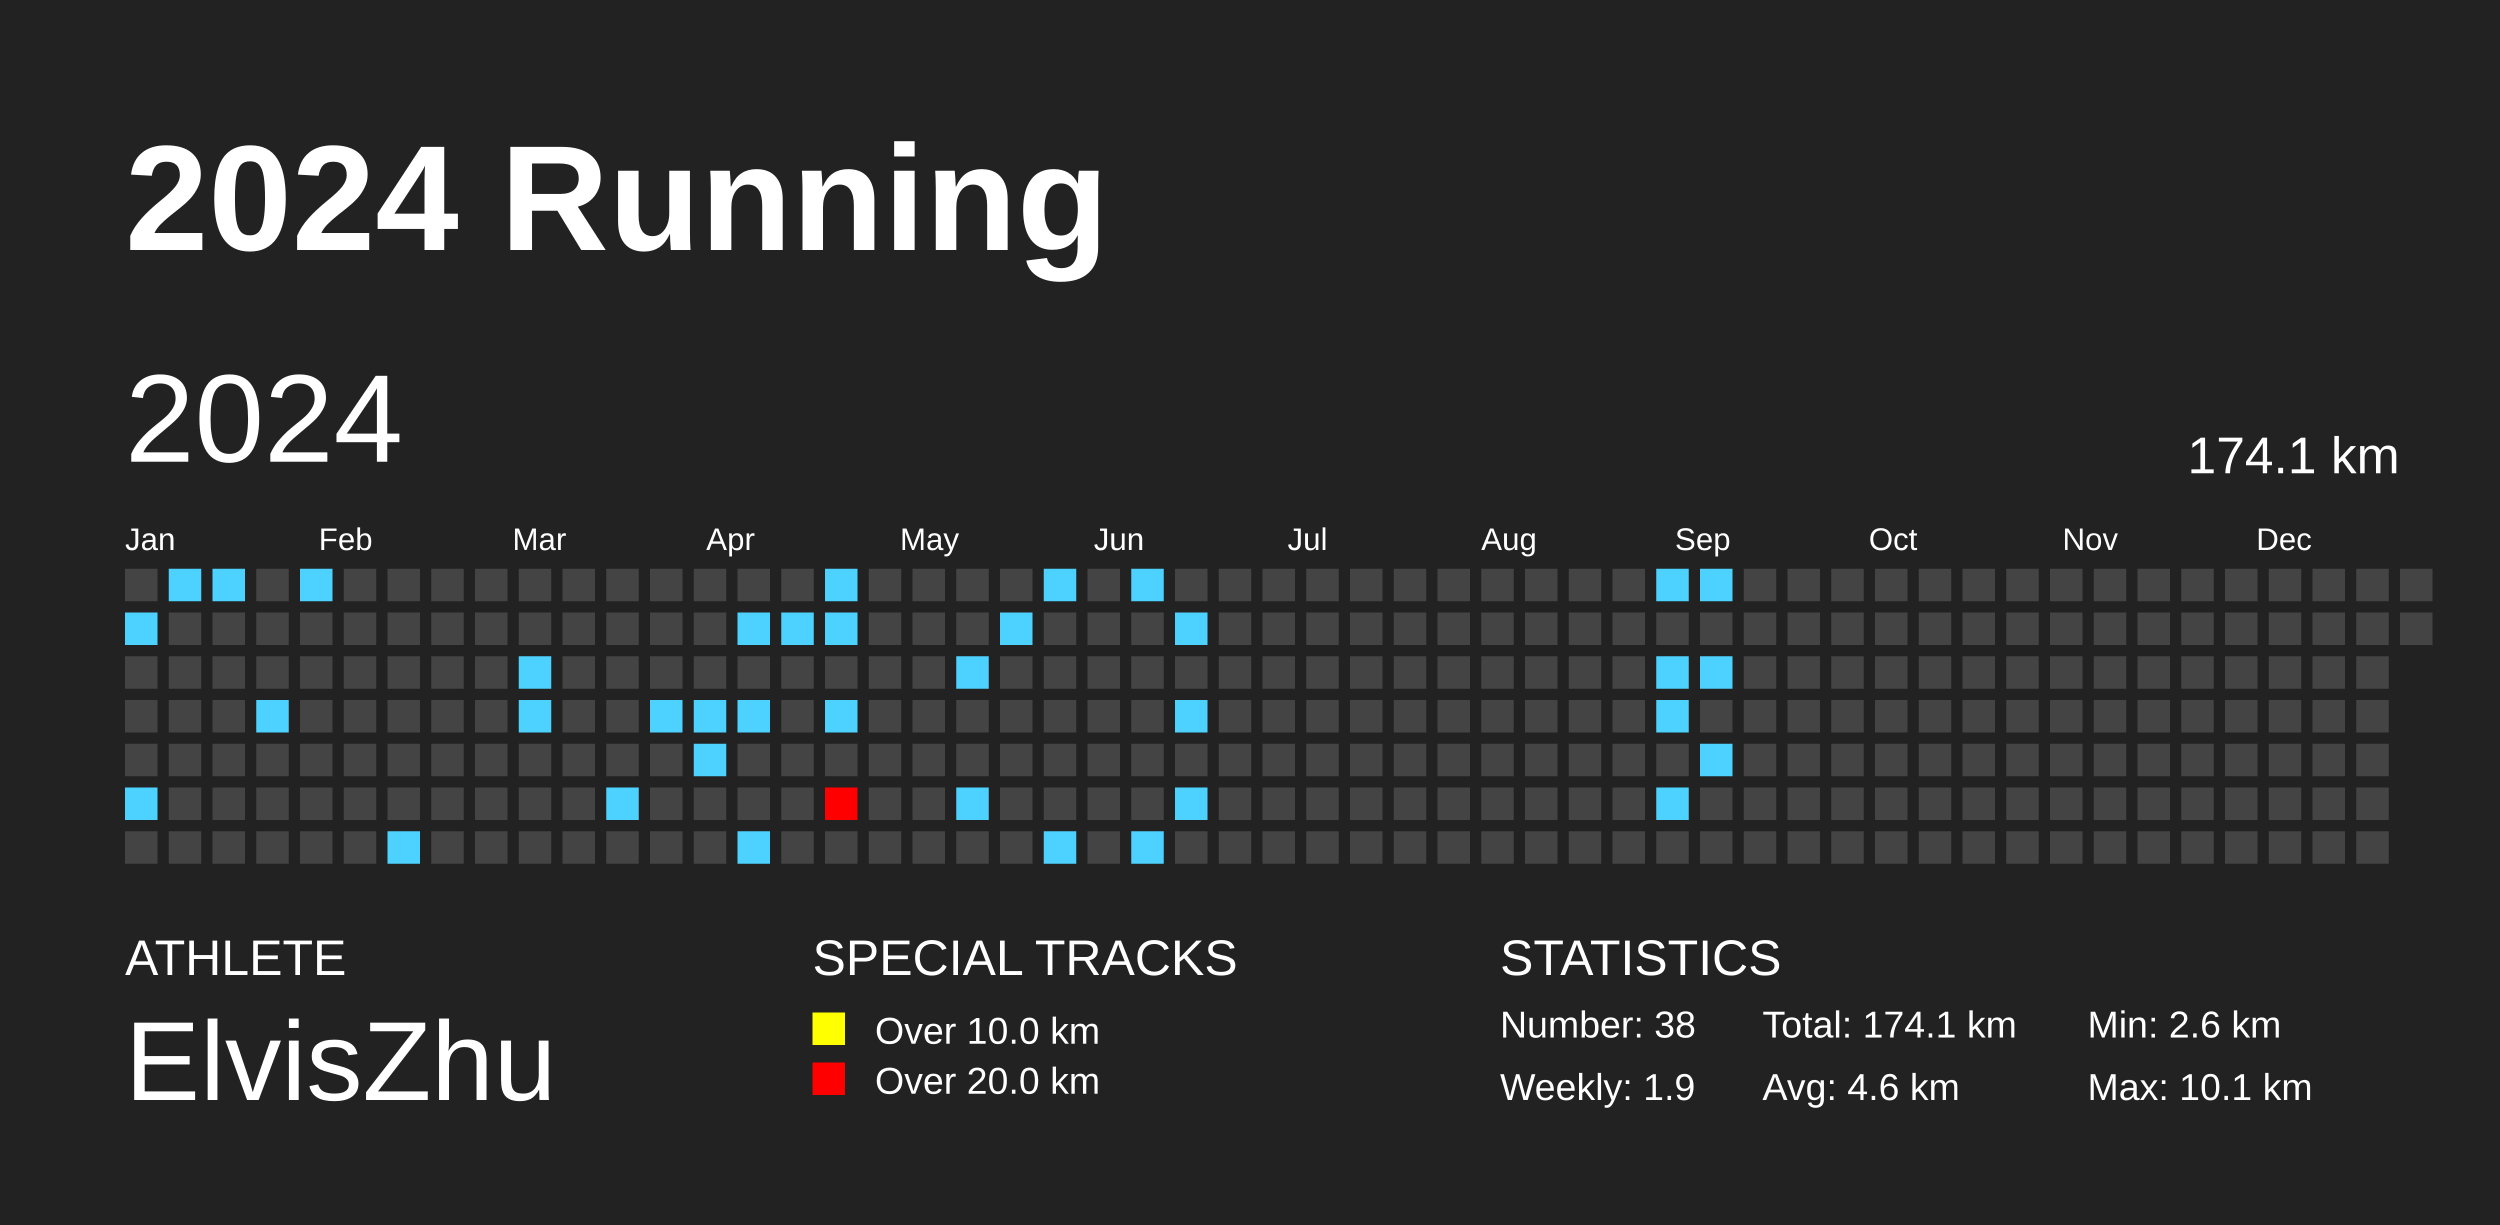
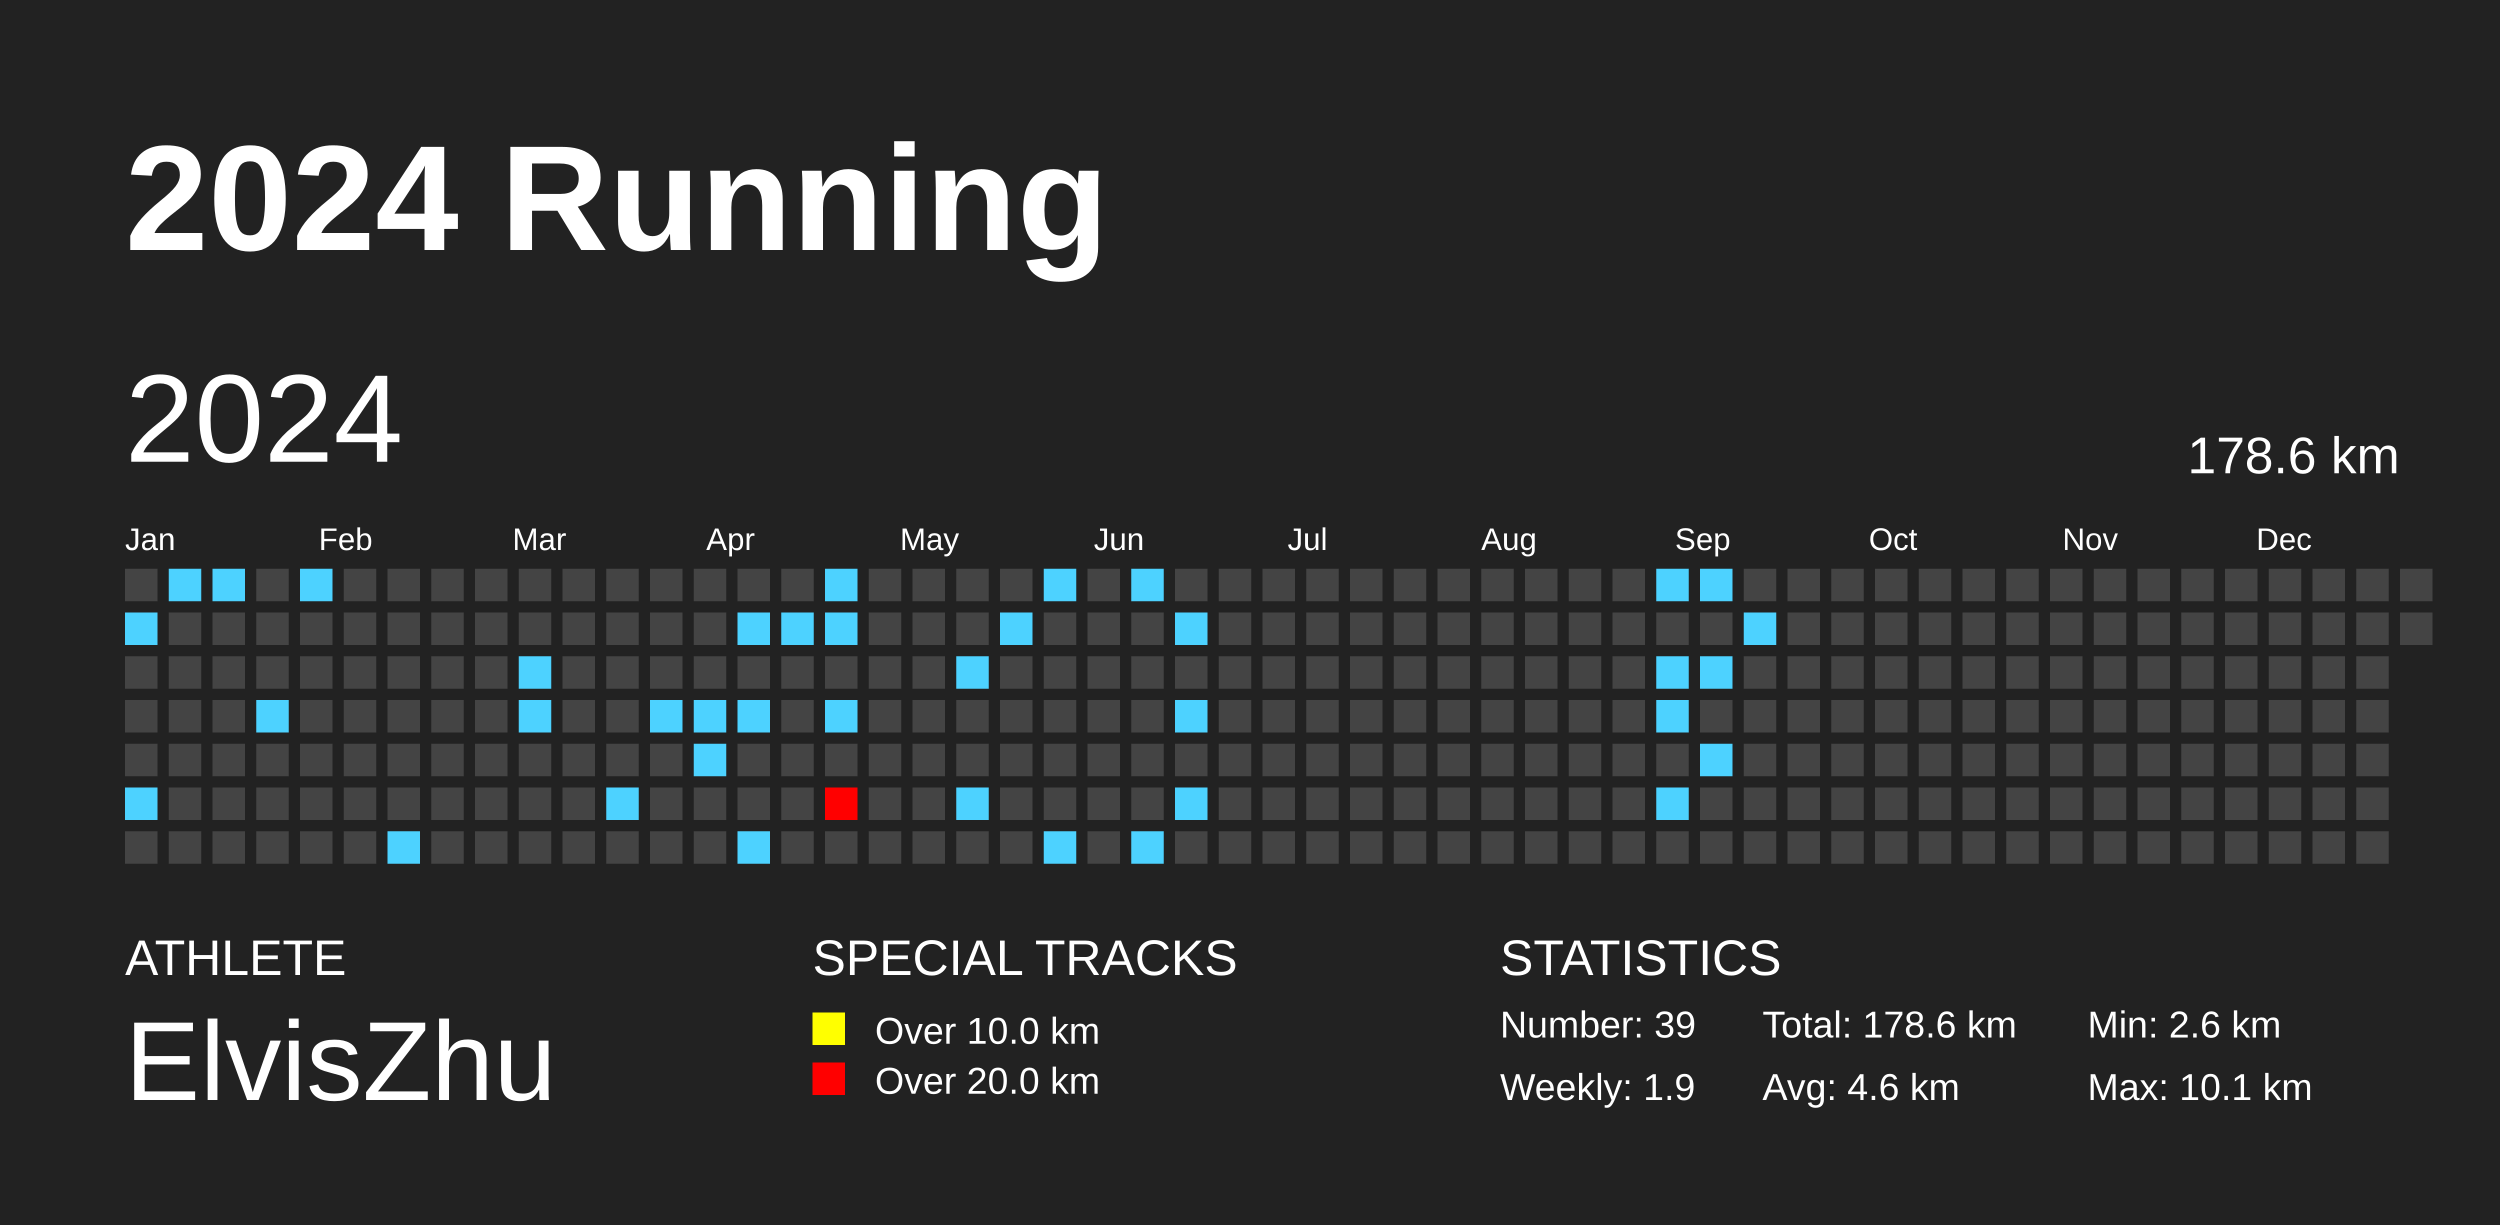
<svg xmlns="http://www.w3.org/2000/svg" baseProfile="full" height="98mm" version="1.1" viewBox="0,0,200,98" width="200mm">
  <defs />
  <rect fill="#222222" height="98" width="200" x="0" y="0" />
  <text fill="#FFFFFF" style="font-size:12px; font-family:Arial; font-weight:bold;" x="10" y="20">2024 Running</text>
  <text fill="#FFFFFF" style="font-size:4px; font-family:Arial" x="10" y="78">ATHLETE</text>
  <text fill="#FFFFFF" style="font-size:9px; font-family:Arial" x="10" y="88">ElvisZhu</text>
  <text fill="#FFFFFF" style="font-size:4px; font-family:Arial" x="65" y="78">SPECIAL TRACKS</text>
  <rect fill="yellow" height="2.6" width="2.6" x="65" y="81" />
  <text fill="#FFFFFF" style="font-size:3px; font-family:Arial" x="70" y="83.5">Over 10.0 km</text>
  <rect fill="red" height="2.6" width="2.6" x="65" y="85" />
  <text fill="#FFFFFF" style="font-size:3px; font-family:Arial" x="70" y="87.5">Over 20.0 km</text>
  <text fill="#FFFFFF" style="font-size:4px; font-family:Arial" x="120" y="78">STATISTICS</text>
-   <text fill="#FFFFFF" style="font-size:3px; font-family:Arial" x="120" y="83">Number: 38</text>
+   <text fill="#FFFFFF" style="font-size:3px; font-family:Arial" x="120" y="83">Number: 39</text>
  <text fill="#FFFFFF" style="font-size:3px; font-family:Arial" x="120" y="88">Weekly: 1.9</text>
-   <text fill="#FFFFFF" style="font-size:3px; font-family:Arial" x="141" y="83">Total: 174.1 km</text>
+   <text fill="#FFFFFF" style="font-size:3px; font-family:Arial" x="141" y="83">Total: 178.6 km</text>
  <text fill="#FFFFFF" style="font-size:3px; font-family:Arial" x="141" y="88">Avg: 4.6 km</text>
  <text fill="#FFFFFF" style="font-size:3px; font-family:Arial" x="167" y="83">Min: 2.6 km</text>
  <text fill="#FFFFFF" style="font-size:3px; font-family:Arial" x="167" y="88">Max: 10.1 km</text>
  <text dominant-baseline="hanging" fill="#FFFFFF" style="font-size:10.0px; font-family:Arial;" x="10" y="30">2024</text>
-   <text dominant-baseline="hanging" fill="#FFFFFF" style="font-size:4.125px; font-family:Arial;" x="175" y="35">174.1 km</text>
+   <text dominant-baseline="hanging" fill="#FFFFFF" style="font-size:4.125px; font-family:Arial;" x="175" y="35">178.6 km</text>
  <text fill="#FFFFFF" style="font-size:2.5px; font-family:Arial" x="10.0" y="44">Jan</text>
  <text fill="#FFFFFF" style="font-size:2.5px; font-family:Arial" x="25.5" y="44">Feb</text>
  <text fill="#FFFFFF" style="font-size:2.5px; font-family:Arial" x="41.0" y="44">Mar</text>
  <text fill="#FFFFFF" style="font-size:2.5px; font-family:Arial" x="56.5" y="44">Apr</text>
  <text fill="#FFFFFF" style="font-size:2.5px; font-family:Arial" x="72.0" y="44">May</text>
  <text fill="#FFFFFF" style="font-size:2.5px; font-family:Arial" x="87.5" y="44">Jun</text>
  <text fill="#FFFFFF" style="font-size:2.5px; font-family:Arial" x="103.0" y="44">Jul</text>
  <text fill="#FFFFFF" style="font-size:2.5px; font-family:Arial" x="118.5" y="44">Aug</text>
  <text fill="#FFFFFF" style="font-size:2.5px; font-family:Arial" x="134.0" y="44">Sep</text>
  <text fill="#FFFFFF" style="font-size:2.5px; font-family:Arial" x="149.5" y="44">Oct</text>
  <text fill="#FFFFFF" style="font-size:2.5px; font-family:Arial" x="165.0" y="44">Nov</text>
  <text fill="#FFFFFF" style="font-size:2.5px; font-family:Arial" x="180.5" y="44">Dec</text>
  <rect fill="#444444" height="2.6" width="2.6" x="10.0" y="45.5" />
  <rect fill="#4dd2ff" height="2.6" width="2.6" x="10.0" y="49.0" />
  <rect fill="#444444" height="2.6" width="2.6" x="10.0" y="52.5" />
  <rect fill="#444444" height="2.6" width="2.6" x="10.0" y="56.0" />
  <rect fill="#444444" height="2.6" width="2.6" x="10.0" y="59.5" />
  <rect fill="#4dd2ff" height="2.6" width="2.6" x="10.0" y="63.0" />
  <rect fill="#444444" height="2.6" width="2.6" x="10.0" y="66.5" />
  <rect fill="#4dd2ff" height="2.6" width="2.6" x="13.5" y="45.5" />
  <rect fill="#444444" height="2.6" width="2.6" x="13.5" y="49.0" />
  <rect fill="#444444" height="2.6" width="2.6" x="13.5" y="52.5" />
  <rect fill="#444444" height="2.6" width="2.6" x="13.5" y="56.0" />
  <rect fill="#444444" height="2.6" width="2.6" x="13.5" y="59.5" />
  <rect fill="#444444" height="2.6" width="2.6" x="13.5" y="63.0" />
  <rect fill="#444444" height="2.6" width="2.6" x="13.5" y="66.5" />
  <rect fill="#4dd2ff" height="2.6" width="2.6" x="17.0" y="45.5" />
  <rect fill="#444444" height="2.6" width="2.6" x="17.0" y="49.0" />
  <rect fill="#444444" height="2.6" width="2.6" x="17.0" y="52.5" />
  <rect fill="#444444" height="2.6" width="2.6" x="17.0" y="56.0" />
  <rect fill="#444444" height="2.6" width="2.6" x="17.0" y="59.5" />
  <rect fill="#444444" height="2.6" width="2.6" x="17.0" y="63.0" />
  <rect fill="#444444" height="2.6" width="2.6" x="17.0" y="66.5" />
  <rect fill="#444444" height="2.6" width="2.6" x="20.5" y="45.5" />
  <rect fill="#444444" height="2.6" width="2.6" x="20.5" y="49.0" />
  <rect fill="#444444" height="2.6" width="2.6" x="20.5" y="52.5" />
  <rect fill="#4dd2ff" height="2.6" width="2.6" x="20.5" y="56.0" />
  <rect fill="#444444" height="2.6" width="2.6" x="20.5" y="59.5" />
  <rect fill="#444444" height="2.6" width="2.6" x="20.5" y="63.0" />
  <rect fill="#444444" height="2.6" width="2.6" x="20.5" y="66.5" />
  <rect fill="#4dd2ff" height="2.6" width="2.6" x="24.0" y="45.5" />
  <rect fill="#444444" height="2.6" width="2.6" x="24.0" y="49.0" />
  <rect fill="#444444" height="2.6" width="2.6" x="24.0" y="52.5" />
  <rect fill="#444444" height="2.6" width="2.6" x="24.0" y="56.0" />
  <rect fill="#444444" height="2.6" width="2.6" x="24.0" y="59.5" />
  <rect fill="#444444" height="2.6" width="2.6" x="24.0" y="63.0" />
  <rect fill="#444444" height="2.6" width="2.6" x="24.0" y="66.5" />
  <rect fill="#444444" height="2.6" width="2.6" x="27.5" y="45.5" />
  <rect fill="#444444" height="2.6" width="2.6" x="27.5" y="49.0" />
  <rect fill="#444444" height="2.6" width="2.6" x="27.5" y="52.5" />
  <rect fill="#444444" height="2.6" width="2.6" x="27.5" y="56.0" />
  <rect fill="#444444" height="2.6" width="2.6" x="27.5" y="59.5" />
  <rect fill="#444444" height="2.6" width="2.6" x="27.5" y="63.0" />
  <rect fill="#444444" height="2.6" width="2.6" x="27.5" y="66.5" />
  <rect fill="#444444" height="2.6" width="2.6" x="31.0" y="45.5" />
  <rect fill="#444444" height="2.6" width="2.6" x="31.0" y="49.0" />
  <rect fill="#444444" height="2.6" width="2.6" x="31.0" y="52.5" />
  <rect fill="#444444" height="2.6" width="2.6" x="31.0" y="56.0" />
  <rect fill="#444444" height="2.6" width="2.6" x="31.0" y="59.5" />
  <rect fill="#444444" height="2.6" width="2.6" x="31.0" y="63.0" />
  <rect fill="#4dd2ff" height="2.6" width="2.6" x="31.0" y="66.5" />
  <rect fill="#444444" height="2.6" width="2.6" x="34.5" y="45.5" />
  <rect fill="#444444" height="2.6" width="2.6" x="34.5" y="49.0" />
  <rect fill="#444444" height="2.6" width="2.6" x="34.5" y="52.5" />
  <rect fill="#444444" height="2.6" width="2.6" x="34.5" y="56.0" />
  <rect fill="#444444" height="2.6" width="2.6" x="34.5" y="59.5" />
  <rect fill="#444444" height="2.6" width="2.6" x="34.5" y="63.0" />
  <rect fill="#444444" height="2.6" width="2.6" x="34.5" y="66.5" />
  <rect fill="#444444" height="2.6" width="2.6" x="38.0" y="45.5" />
  <rect fill="#444444" height="2.6" width="2.6" x="38.0" y="49.0" />
  <rect fill="#444444" height="2.6" width="2.6" x="38.0" y="52.5" />
  <rect fill="#444444" height="2.6" width="2.6" x="38.0" y="56.0" />
  <rect fill="#444444" height="2.6" width="2.6" x="38.0" y="59.5" />
  <rect fill="#444444" height="2.6" width="2.6" x="38.0" y="63.0" />
  <rect fill="#444444" height="2.6" width="2.6" x="38.0" y="66.5" />
  <rect fill="#444444" height="2.6" width="2.6" x="41.5" y="45.5" />
  <rect fill="#444444" height="2.6" width="2.6" x="41.5" y="49.0" />
  <rect fill="#4dd2ff" height="2.6" width="2.6" x="41.5" y="52.5" />
  <rect fill="#4dd2ff" height="2.6" width="2.6" x="41.5" y="56.0" />
  <rect fill="#444444" height="2.6" width="2.6" x="41.5" y="59.5" />
  <rect fill="#444444" height="2.6" width="2.6" x="41.5" y="63.0" />
  <rect fill="#444444" height="2.6" width="2.6" x="41.5" y="66.5" />
  <rect fill="#444444" height="2.6" width="2.6" x="45.0" y="45.5" />
  <rect fill="#444444" height="2.6" width="2.6" x="45.0" y="49.0" />
  <rect fill="#444444" height="2.6" width="2.6" x="45.0" y="52.5" />
  <rect fill="#444444" height="2.6" width="2.6" x="45.0" y="56.0" />
  <rect fill="#444444" height="2.6" width="2.6" x="45.0" y="59.5" />
  <rect fill="#444444" height="2.6" width="2.6" x="45.0" y="63.0" />
  <rect fill="#444444" height="2.6" width="2.6" x="45.0" y="66.5" />
  <rect fill="#444444" height="2.6" width="2.6" x="48.5" y="45.5" />
  <rect fill="#444444" height="2.6" width="2.6" x="48.5" y="49.0" />
  <rect fill="#444444" height="2.6" width="2.6" x="48.5" y="52.5" />
  <rect fill="#444444" height="2.6" width="2.6" x="48.5" y="56.0" />
  <rect fill="#444444" height="2.6" width="2.6" x="48.5" y="59.5" />
  <rect fill="#4dd2ff" height="2.6" width="2.6" x="48.5" y="63.0" />
  <rect fill="#444444" height="2.6" width="2.6" x="48.5" y="66.5" />
  <rect fill="#444444" height="2.6" width="2.6" x="52.0" y="45.5" />
  <rect fill="#444444" height="2.6" width="2.6" x="52.0" y="49.0" />
  <rect fill="#444444" height="2.6" width="2.6" x="52.0" y="52.5" />
  <rect fill="#4dd2ff" height="2.6" width="2.6" x="52.0" y="56.0" />
  <rect fill="#444444" height="2.6" width="2.6" x="52.0" y="59.5" />
  <rect fill="#444444" height="2.6" width="2.6" x="52.0" y="63.0" />
  <rect fill="#444444" height="2.6" width="2.6" x="52.0" y="66.5" />
  <rect fill="#444444" height="2.6" width="2.6" x="55.5" y="45.5" />
  <rect fill="#444444" height="2.6" width="2.6" x="55.5" y="49.0" />
  <rect fill="#444444" height="2.6" width="2.6" x="55.5" y="52.5" />
  <rect fill="#4dd2ff" height="2.6" width="2.6" x="55.5" y="56.0" />
  <rect fill="#4dd2ff" height="2.6" width="2.6" x="55.5" y="59.5" />
  <rect fill="#444444" height="2.6" width="2.6" x="55.5" y="63.0" />
  <rect fill="#444444" height="2.6" width="2.6" x="55.5" y="66.5" />
  <rect fill="#444444" height="2.6" width="2.6" x="59.0" y="45.5" />
  <rect fill="#4dd2ff" height="2.6" width="2.6" x="59.0" y="49.0" />
  <rect fill="#444444" height="2.6" width="2.6" x="59.0" y="52.5" />
  <rect fill="#4dd2ff" height="2.6" width="2.6" x="59.0" y="56.0" />
  <rect fill="#444444" height="2.6" width="2.6" x="59.0" y="59.5" />
  <rect fill="#444444" height="2.6" width="2.6" x="59.0" y="63.0" />
  <rect fill="#4dd2ff" height="2.6" width="2.6" x="59.0" y="66.5" />
  <rect fill="#444444" height="2.6" width="2.6" x="62.5" y="45.5" />
  <rect fill="#4dd2ff" height="2.6" width="2.6" x="62.5" y="49.0" />
  <rect fill="#444444" height="2.6" width="2.6" x="62.5" y="52.5" />
  <rect fill="#444444" height="2.6" width="2.6" x="62.5" y="56.0" />
  <rect fill="#444444" height="2.6" width="2.6" x="62.5" y="59.5" />
  <rect fill="#444444" height="2.6" width="2.6" x="62.5" y="63.0" />
  <rect fill="#444444" height="2.6" width="2.6" x="62.5" y="66.5" />
  <rect fill="#4dd2ff" height="2.6" width="2.6" x="66.0" y="45.5" />
  <rect fill="#4dd2ff" height="2.6" width="2.6" x="66.0" y="49.0" />
  <rect fill="#444444" height="2.6" width="2.6" x="66.0" y="52.5" />
  <rect fill="#4dd2ff" height="2.6" width="2.6" x="66.0" y="56.0" />
  <rect fill="#444444" height="2.6" width="2.6" x="66.0" y="59.5" />
  <rect fill="#ff0000" height="2.6" width="2.6" x="66.0" y="63.0" />
  <rect fill="#444444" height="2.6" width="2.6" x="66.0" y="66.5" />
  <rect fill="#444444" height="2.6" width="2.6" x="69.5" y="45.5" />
  <rect fill="#444444" height="2.6" width="2.6" x="69.5" y="49.0" />
  <rect fill="#444444" height="2.6" width="2.6" x="69.5" y="52.5" />
  <rect fill="#444444" height="2.6" width="2.6" x="69.5" y="56.0" />
  <rect fill="#444444" height="2.6" width="2.6" x="69.5" y="59.5" />
  <rect fill="#444444" height="2.6" width="2.6" x="69.5" y="63.0" />
  <rect fill="#444444" height="2.6" width="2.6" x="69.5" y="66.5" />
  <rect fill="#444444" height="2.6" width="2.6" x="73.0" y="45.5" />
  <rect fill="#444444" height="2.6" width="2.6" x="73.0" y="49.0" />
  <rect fill="#444444" height="2.6" width="2.6" x="73.0" y="52.5" />
  <rect fill="#444444" height="2.6" width="2.6" x="73.0" y="56.0" />
  <rect fill="#444444" height="2.6" width="2.6" x="73.0" y="59.5" />
  <rect fill="#444444" height="2.6" width="2.6" x="73.0" y="63.0" />
  <rect fill="#444444" height="2.6" width="2.6" x="73.0" y="66.5" />
  <rect fill="#444444" height="2.6" width="2.6" x="76.5" y="45.5" />
  <rect fill="#444444" height="2.6" width="2.6" x="76.5" y="49.0" />
  <rect fill="#4dd2ff" height="2.6" width="2.6" x="76.5" y="52.5" />
  <rect fill="#444444" height="2.6" width="2.6" x="76.5" y="56.0" />
  <rect fill="#444444" height="2.6" width="2.6" x="76.5" y="59.5" />
  <rect fill="#4dd2ff" height="2.6" width="2.6" x="76.5" y="63.0" />
  <rect fill="#444444" height="2.6" width="2.6" x="76.5" y="66.5" />
  <rect fill="#444444" height="2.6" width="2.6" x="80.0" y="45.5" />
  <rect fill="#4dd2ff" height="2.6" width="2.6" x="80.0" y="49.0" />
  <rect fill="#444444" height="2.6" width="2.6" x="80.0" y="52.5" />
  <rect fill="#444444" height="2.6" width="2.6" x="80.0" y="56.0" />
  <rect fill="#444444" height="2.6" width="2.6" x="80.0" y="59.5" />
  <rect fill="#444444" height="2.6" width="2.6" x="80.0" y="63.0" />
  <rect fill="#444444" height="2.6" width="2.6" x="80.0" y="66.5" />
  <rect fill="#4dd2ff" height="2.6" width="2.6" x="83.5" y="45.5" />
  <rect fill="#444444" height="2.6" width="2.6" x="83.5" y="49.0" />
  <rect fill="#444444" height="2.6" width="2.6" x="83.5" y="52.5" />
  <rect fill="#444444" height="2.6" width="2.6" x="83.5" y="56.0" />
  <rect fill="#444444" height="2.6" width="2.6" x="83.5" y="59.5" />
  <rect fill="#444444" height="2.6" width="2.6" x="83.5" y="63.0" />
  <rect fill="#4dd2ff" height="2.6" width="2.6" x="83.5" y="66.5" />
  <rect fill="#444444" height="2.6" width="2.6" x="87.0" y="45.5" />
  <rect fill="#444444" height="2.6" width="2.6" x="87.0" y="49.0" />
  <rect fill="#444444" height="2.6" width="2.6" x="87.0" y="52.5" />
  <rect fill="#444444" height="2.6" width="2.6" x="87.0" y="56.0" />
  <rect fill="#444444" height="2.6" width="2.6" x="87.0" y="59.5" />
  <rect fill="#444444" height="2.6" width="2.6" x="87.0" y="63.0" />
  <rect fill="#444444" height="2.6" width="2.6" x="87.0" y="66.5" />
  <rect fill="#4dd2ff" height="2.6" width="2.6" x="90.5" y="45.5" />
  <rect fill="#444444" height="2.6" width="2.6" x="90.5" y="49.0" />
  <rect fill="#444444" height="2.6" width="2.6" x="90.5" y="52.5" />
  <rect fill="#444444" height="2.6" width="2.6" x="90.5" y="56.0" />
  <rect fill="#444444" height="2.6" width="2.6" x="90.5" y="59.5" />
  <rect fill="#444444" height="2.6" width="2.6" x="90.5" y="63.0" />
  <rect fill="#4dd2ff" height="2.6" width="2.6" x="90.5" y="66.5" />
  <rect fill="#444444" height="2.6" width="2.6" x="94.0" y="45.5" />
  <rect fill="#4dd2ff" height="2.6" width="2.6" x="94.0" y="49.0" />
  <rect fill="#444444" height="2.6" width="2.6" x="94.0" y="52.5" />
  <rect fill="#4dd2ff" height="2.6" width="2.6" x="94.0" y="56.0" />
  <rect fill="#444444" height="2.6" width="2.6" x="94.0" y="59.5" />
  <rect fill="#4dd2ff" height="2.6" width="2.6" x="94.0" y="63.0" />
  <rect fill="#444444" height="2.6" width="2.6" x="94.0" y="66.5" />
  <rect fill="#444444" height="2.6" width="2.6" x="97.5" y="45.5" />
  <rect fill="#444444" height="2.6" width="2.6" x="97.5" y="49.0" />
  <rect fill="#444444" height="2.6" width="2.6" x="97.5" y="52.5" />
  <rect fill="#444444" height="2.6" width="2.6" x="97.5" y="56.0" />
  <rect fill="#444444" height="2.6" width="2.6" x="97.5" y="59.5" />
  <rect fill="#444444" height="2.6" width="2.6" x="97.5" y="63.0" />
  <rect fill="#444444" height="2.6" width="2.6" x="97.5" y="66.5" />
  <rect fill="#444444" height="2.6" width="2.6" x="101.0" y="45.5" />
  <rect fill="#444444" height="2.6" width="2.6" x="101.0" y="49.0" />
  <rect fill="#444444" height="2.6" width="2.6" x="101.0" y="52.5" />
  <rect fill="#444444" height="2.6" width="2.6" x="101.0" y="56.0" />
  <rect fill="#444444" height="2.6" width="2.6" x="101.0" y="59.5" />
  <rect fill="#444444" height="2.6" width="2.6" x="101.0" y="63.0" />
  <rect fill="#444444" height="2.6" width="2.6" x="101.0" y="66.5" />
  <rect fill="#444444" height="2.6" width="2.6" x="104.5" y="45.5" />
  <rect fill="#444444" height="2.6" width="2.6" x="104.5" y="49.0" />
  <rect fill="#444444" height="2.6" width="2.6" x="104.5" y="52.5" />
  <rect fill="#444444" height="2.6" width="2.6" x="104.5" y="56.0" />
  <rect fill="#444444" height="2.6" width="2.6" x="104.5" y="59.5" />
  <rect fill="#444444" height="2.6" width="2.6" x="104.5" y="63.0" />
  <rect fill="#444444" height="2.6" width="2.6" x="104.5" y="66.5" />
  <rect fill="#444444" height="2.6" width="2.6" x="108.0" y="45.5" />
  <rect fill="#444444" height="2.6" width="2.6" x="108.0" y="49.0" />
  <rect fill="#444444" height="2.6" width="2.6" x="108.0" y="52.5" />
  <rect fill="#444444" height="2.6" width="2.6" x="108.0" y="56.0" />
  <rect fill="#444444" height="2.6" width="2.6" x="108.0" y="59.5" />
  <rect fill="#444444" height="2.6" width="2.6" x="108.0" y="63.0" />
  <rect fill="#444444" height="2.6" width="2.6" x="108.0" y="66.5" />
  <rect fill="#444444" height="2.6" width="2.6" x="111.5" y="45.5" />
  <rect fill="#444444" height="2.6" width="2.6" x="111.5" y="49.0" />
  <rect fill="#444444" height="2.6" width="2.6" x="111.5" y="52.5" />
  <rect fill="#444444" height="2.6" width="2.6" x="111.5" y="56.0" />
  <rect fill="#444444" height="2.6" width="2.6" x="111.5" y="59.5" />
  <rect fill="#444444" height="2.6" width="2.6" x="111.5" y="63.0" />
  <rect fill="#444444" height="2.6" width="2.6" x="111.5" y="66.5" />
  <rect fill="#444444" height="2.6" width="2.6" x="115.0" y="45.5" />
  <rect fill="#444444" height="2.6" width="2.6" x="115.0" y="49.0" />
  <rect fill="#444444" height="2.6" width="2.6" x="115.0" y="52.5" />
  <rect fill="#444444" height="2.6" width="2.6" x="115.0" y="56.0" />
  <rect fill="#444444" height="2.6" width="2.6" x="115.0" y="59.5" />
  <rect fill="#444444" height="2.6" width="2.6" x="115.0" y="63.0" />
  <rect fill="#444444" height="2.6" width="2.6" x="115.0" y="66.5" />
  <rect fill="#444444" height="2.6" width="2.6" x="118.5" y="45.5" />
  <rect fill="#444444" height="2.6" width="2.6" x="118.5" y="49.0" />
  <rect fill="#444444" height="2.6" width="2.6" x="118.5" y="52.5" />
  <rect fill="#444444" height="2.6" width="2.6" x="118.5" y="56.0" />
  <rect fill="#444444" height="2.6" width="2.6" x="118.5" y="59.5" />
  <rect fill="#444444" height="2.6" width="2.6" x="118.5" y="63.0" />
  <rect fill="#444444" height="2.6" width="2.6" x="118.5" y="66.5" />
  <rect fill="#444444" height="2.6" width="2.6" x="122.0" y="45.5" />
  <rect fill="#444444" height="2.6" width="2.6" x="122.0" y="49.0" />
  <rect fill="#444444" height="2.6" width="2.6" x="122.0" y="52.5" />
  <rect fill="#444444" height="2.6" width="2.6" x="122.0" y="56.0" />
  <rect fill="#444444" height="2.6" width="2.6" x="122.0" y="59.5" />
  <rect fill="#444444" height="2.6" width="2.6" x="122.0" y="63.0" />
  <rect fill="#444444" height="2.6" width="2.6" x="122.0" y="66.5" />
  <rect fill="#444444" height="2.6" width="2.6" x="125.5" y="45.5" />
  <rect fill="#444444" height="2.6" width="2.6" x="125.5" y="49.0" />
  <rect fill="#444444" height="2.6" width="2.6" x="125.5" y="52.5" />
  <rect fill="#444444" height="2.6" width="2.6" x="125.5" y="56.0" />
  <rect fill="#444444" height="2.6" width="2.6" x="125.5" y="59.5" />
  <rect fill="#444444" height="2.6" width="2.6" x="125.5" y="63.0" />
  <rect fill="#444444" height="2.6" width="2.6" x="125.5" y="66.5" />
  <rect fill="#444444" height="2.6" width="2.6" x="129.0" y="45.5" />
  <rect fill="#444444" height="2.6" width="2.6" x="129.0" y="49.0" />
  <rect fill="#444444" height="2.6" width="2.6" x="129.0" y="52.5" />
  <rect fill="#444444" height="2.6" width="2.6" x="129.0" y="56.0" />
  <rect fill="#444444" height="2.6" width="2.6" x="129.0" y="59.5" />
  <rect fill="#444444" height="2.6" width="2.6" x="129.0" y="63.0" />
  <rect fill="#444444" height="2.6" width="2.6" x="129.0" y="66.5" />
  <rect fill="#4dd2ff" height="2.6" width="2.6" x="132.5" y="45.5" />
  <rect fill="#444444" height="2.6" width="2.6" x="132.5" y="49.0" />
  <rect fill="#4dd2ff" height="2.6" width="2.6" x="132.5" y="52.5" />
  <rect fill="#4dd2ff" height="2.6" width="2.6" x="132.5" y="56.0" />
  <rect fill="#444444" height="2.6" width="2.6" x="132.5" y="59.5" />
  <rect fill="#4dd2ff" height="2.6" width="2.6" x="132.5" y="63.0" />
  <rect fill="#444444" height="2.6" width="2.6" x="132.5" y="66.5" />
  <rect fill="#4dd2ff" height="2.6" width="2.6" x="136.0" y="45.5" />
  <rect fill="#444444" height="2.6" width="2.6" x="136.0" y="49.0" />
  <rect fill="#4dd2ff" height="2.6" width="2.6" x="136.0" y="52.5" />
  <rect fill="#444444" height="2.6" width="2.6" x="136.0" y="56.0" />
  <rect fill="#4dd2ff" height="2.6" width="2.6" x="136.0" y="59.5" />
  <rect fill="#444444" height="2.6" width="2.6" x="136.0" y="63.0" />
  <rect fill="#444444" height="2.6" width="2.6" x="136.0" y="66.5" />
  <rect fill="#444444" height="2.6" width="2.6" x="139.5" y="45.5" />
-   <rect fill="#444444" height="2.6" width="2.6" x="139.5" y="49.0" />
+   <rect fill="#4dd2ff" height="2.6" width="2.6" x="139.5" y="49.0" />
  <rect fill="#444444" height="2.6" width="2.6" x="139.5" y="52.5" />
  <rect fill="#444444" height="2.6" width="2.6" x="139.5" y="56.0" />
  <rect fill="#444444" height="2.6" width="2.6" x="139.5" y="59.5" />
  <rect fill="#444444" height="2.6" width="2.6" x="139.5" y="63.0" />
  <rect fill="#444444" height="2.6" width="2.6" x="139.5" y="66.5" />
  <rect fill="#444444" height="2.6" width="2.6" x="143.0" y="45.5" />
  <rect fill="#444444" height="2.6" width="2.6" x="143.0" y="49.0" />
  <rect fill="#444444" height="2.6" width="2.6" x="143.0" y="52.5" />
  <rect fill="#444444" height="2.6" width="2.6" x="143.0" y="56.0" />
  <rect fill="#444444" height="2.6" width="2.6" x="143.0" y="59.5" />
  <rect fill="#444444" height="2.6" width="2.6" x="143.0" y="63.0" />
  <rect fill="#444444" height="2.6" width="2.6" x="143.0" y="66.5" />
  <rect fill="#444444" height="2.6" width="2.6" x="146.5" y="45.5" />
  <rect fill="#444444" height="2.6" width="2.6" x="146.5" y="49.0" />
  <rect fill="#444444" height="2.6" width="2.6" x="146.5" y="52.5" />
  <rect fill="#444444" height="2.6" width="2.6" x="146.5" y="56.0" />
  <rect fill="#444444" height="2.6" width="2.6" x="146.5" y="59.5" />
  <rect fill="#444444" height="2.6" width="2.6" x="146.5" y="63.0" />
  <rect fill="#444444" height="2.6" width="2.6" x="146.5" y="66.5" />
  <rect fill="#444444" height="2.6" width="2.6" x="150.0" y="45.5" />
  <rect fill="#444444" height="2.6" width="2.6" x="150.0" y="49.0" />
  <rect fill="#444444" height="2.6" width="2.6" x="150.0" y="52.5" />
  <rect fill="#444444" height="2.6" width="2.6" x="150.0" y="56.0" />
  <rect fill="#444444" height="2.6" width="2.6" x="150.0" y="59.5" />
  <rect fill="#444444" height="2.6" width="2.6" x="150.0" y="63.0" />
  <rect fill="#444444" height="2.6" width="2.6" x="150.0" y="66.5" />
  <rect fill="#444444" height="2.6" width="2.6" x="153.5" y="45.5" />
  <rect fill="#444444" height="2.6" width="2.6" x="153.5" y="49.0" />
  <rect fill="#444444" height="2.6" width="2.6" x="153.5" y="52.5" />
  <rect fill="#444444" height="2.6" width="2.6" x="153.5" y="56.0" />
  <rect fill="#444444" height="2.6" width="2.6" x="153.5" y="59.5" />
  <rect fill="#444444" height="2.6" width="2.6" x="153.5" y="63.0" />
  <rect fill="#444444" height="2.6" width="2.6" x="153.5" y="66.5" />
  <rect fill="#444444" height="2.6" width="2.6" x="157.0" y="45.5" />
  <rect fill="#444444" height="2.6" width="2.6" x="157.0" y="49.0" />
  <rect fill="#444444" height="2.6" width="2.6" x="157.0" y="52.5" />
  <rect fill="#444444" height="2.6" width="2.6" x="157.0" y="56.0" />
  <rect fill="#444444" height="2.6" width="2.6" x="157.0" y="59.5" />
  <rect fill="#444444" height="2.6" width="2.6" x="157.0" y="63.0" />
  <rect fill="#444444" height="2.6" width="2.6" x="157.0" y="66.5" />
  <rect fill="#444444" height="2.6" width="2.6" x="160.5" y="45.5" />
  <rect fill="#444444" height="2.6" width="2.6" x="160.5" y="49.0" />
  <rect fill="#444444" height="2.6" width="2.6" x="160.5" y="52.5" />
  <rect fill="#444444" height="2.6" width="2.6" x="160.5" y="56.0" />
  <rect fill="#444444" height="2.6" width="2.6" x="160.5" y="59.5" />
  <rect fill="#444444" height="2.6" width="2.6" x="160.5" y="63.0" />
  <rect fill="#444444" height="2.6" width="2.6" x="160.5" y="66.5" />
  <rect fill="#444444" height="2.6" width="2.6" x="164.0" y="45.5" />
  <rect fill="#444444" height="2.6" width="2.6" x="164.0" y="49.0" />
  <rect fill="#444444" height="2.6" width="2.6" x="164.0" y="52.5" />
  <rect fill="#444444" height="2.6" width="2.6" x="164.0" y="56.0" />
  <rect fill="#444444" height="2.6" width="2.6" x="164.0" y="59.5" />
  <rect fill="#444444" height="2.6" width="2.6" x="164.0" y="63.0" />
  <rect fill="#444444" height="2.6" width="2.6" x="164.0" y="66.5" />
  <rect fill="#444444" height="2.6" width="2.6" x="167.5" y="45.5" />
  <rect fill="#444444" height="2.6" width="2.6" x="167.5" y="49.0" />
  <rect fill="#444444" height="2.6" width="2.6" x="167.5" y="52.5" />
  <rect fill="#444444" height="2.6" width="2.6" x="167.5" y="56.0" />
  <rect fill="#444444" height="2.6" width="2.6" x="167.5" y="59.5" />
  <rect fill="#444444" height="2.6" width="2.6" x="167.5" y="63.0" />
  <rect fill="#444444" height="2.6" width="2.6" x="167.5" y="66.5" />
  <rect fill="#444444" height="2.6" width="2.6" x="171.0" y="45.5" />
  <rect fill="#444444" height="2.6" width="2.6" x="171.0" y="49.0" />
  <rect fill="#444444" height="2.6" width="2.6" x="171.0" y="52.5" />
  <rect fill="#444444" height="2.6" width="2.6" x="171.0" y="56.0" />
  <rect fill="#444444" height="2.6" width="2.6" x="171.0" y="59.5" />
  <rect fill="#444444" height="2.6" width="2.6" x="171.0" y="63.0" />
  <rect fill="#444444" height="2.6" width="2.6" x="171.0" y="66.5" />
  <rect fill="#444444" height="2.6" width="2.6" x="174.5" y="45.5" />
  <rect fill="#444444" height="2.6" width="2.6" x="174.5" y="49.0" />
  <rect fill="#444444" height="2.6" width="2.6" x="174.5" y="52.5" />
  <rect fill="#444444" height="2.6" width="2.6" x="174.5" y="56.0" />
  <rect fill="#444444" height="2.6" width="2.6" x="174.5" y="59.5" />
  <rect fill="#444444" height="2.6" width="2.6" x="174.5" y="63.0" />
  <rect fill="#444444" height="2.6" width="2.6" x="174.5" y="66.5" />
  <rect fill="#444444" height="2.6" width="2.6" x="178.0" y="45.5" />
  <rect fill="#444444" height="2.6" width="2.6" x="178.0" y="49.0" />
  <rect fill="#444444" height="2.6" width="2.6" x="178.0" y="52.5" />
  <rect fill="#444444" height="2.6" width="2.6" x="178.0" y="56.0" />
  <rect fill="#444444" height="2.6" width="2.6" x="178.0" y="59.5" />
  <rect fill="#444444" height="2.6" width="2.6" x="178.0" y="63.0" />
  <rect fill="#444444" height="2.6" width="2.6" x="178.0" y="66.5" />
  <rect fill="#444444" height="2.6" width="2.6" x="181.5" y="45.5" />
  <rect fill="#444444" height="2.6" width="2.6" x="181.5" y="49.0" />
  <rect fill="#444444" height="2.6" width="2.6" x="181.5" y="52.5" />
  <rect fill="#444444" height="2.6" width="2.6" x="181.5" y="56.0" />
  <rect fill="#444444" height="2.6" width="2.6" x="181.5" y="59.5" />
  <rect fill="#444444" height="2.6" width="2.6" x="181.5" y="63.0" />
  <rect fill="#444444" height="2.6" width="2.6" x="181.5" y="66.5" />
  <rect fill="#444444" height="2.6" width="2.6" x="185.0" y="45.5" />
  <rect fill="#444444" height="2.6" width="2.6" x="185.0" y="49.0" />
  <rect fill="#444444" height="2.6" width="2.6" x="185.0" y="52.5" />
  <rect fill="#444444" height="2.6" width="2.6" x="185.0" y="56.0" />
  <rect fill="#444444" height="2.6" width="2.6" x="185.0" y="59.5" />
  <rect fill="#444444" height="2.6" width="2.6" x="185.0" y="63.0" />
  <rect fill="#444444" height="2.6" width="2.6" x="185.0" y="66.5" />
  <rect fill="#444444" height="2.6" width="2.6" x="188.5" y="45.5" />
  <rect fill="#444444" height="2.6" width="2.6" x="188.5" y="49.0" />
  <rect fill="#444444" height="2.6" width="2.6" x="188.5" y="52.5" />
  <rect fill="#444444" height="2.6" width="2.6" x="188.5" y="56.0" />
  <rect fill="#444444" height="2.6" width="2.6" x="188.5" y="59.5" />
  <rect fill="#444444" height="2.6" width="2.6" x="188.5" y="63.0" />
  <rect fill="#444444" height="2.6" width="2.6" x="188.5" y="66.5" />
  <rect fill="#444444" height="2.6" width="2.6" x="192.0" y="45.5" />
  <rect fill="#444444" height="2.6" width="2.6" x="192.0" y="49.0" />
</svg>
